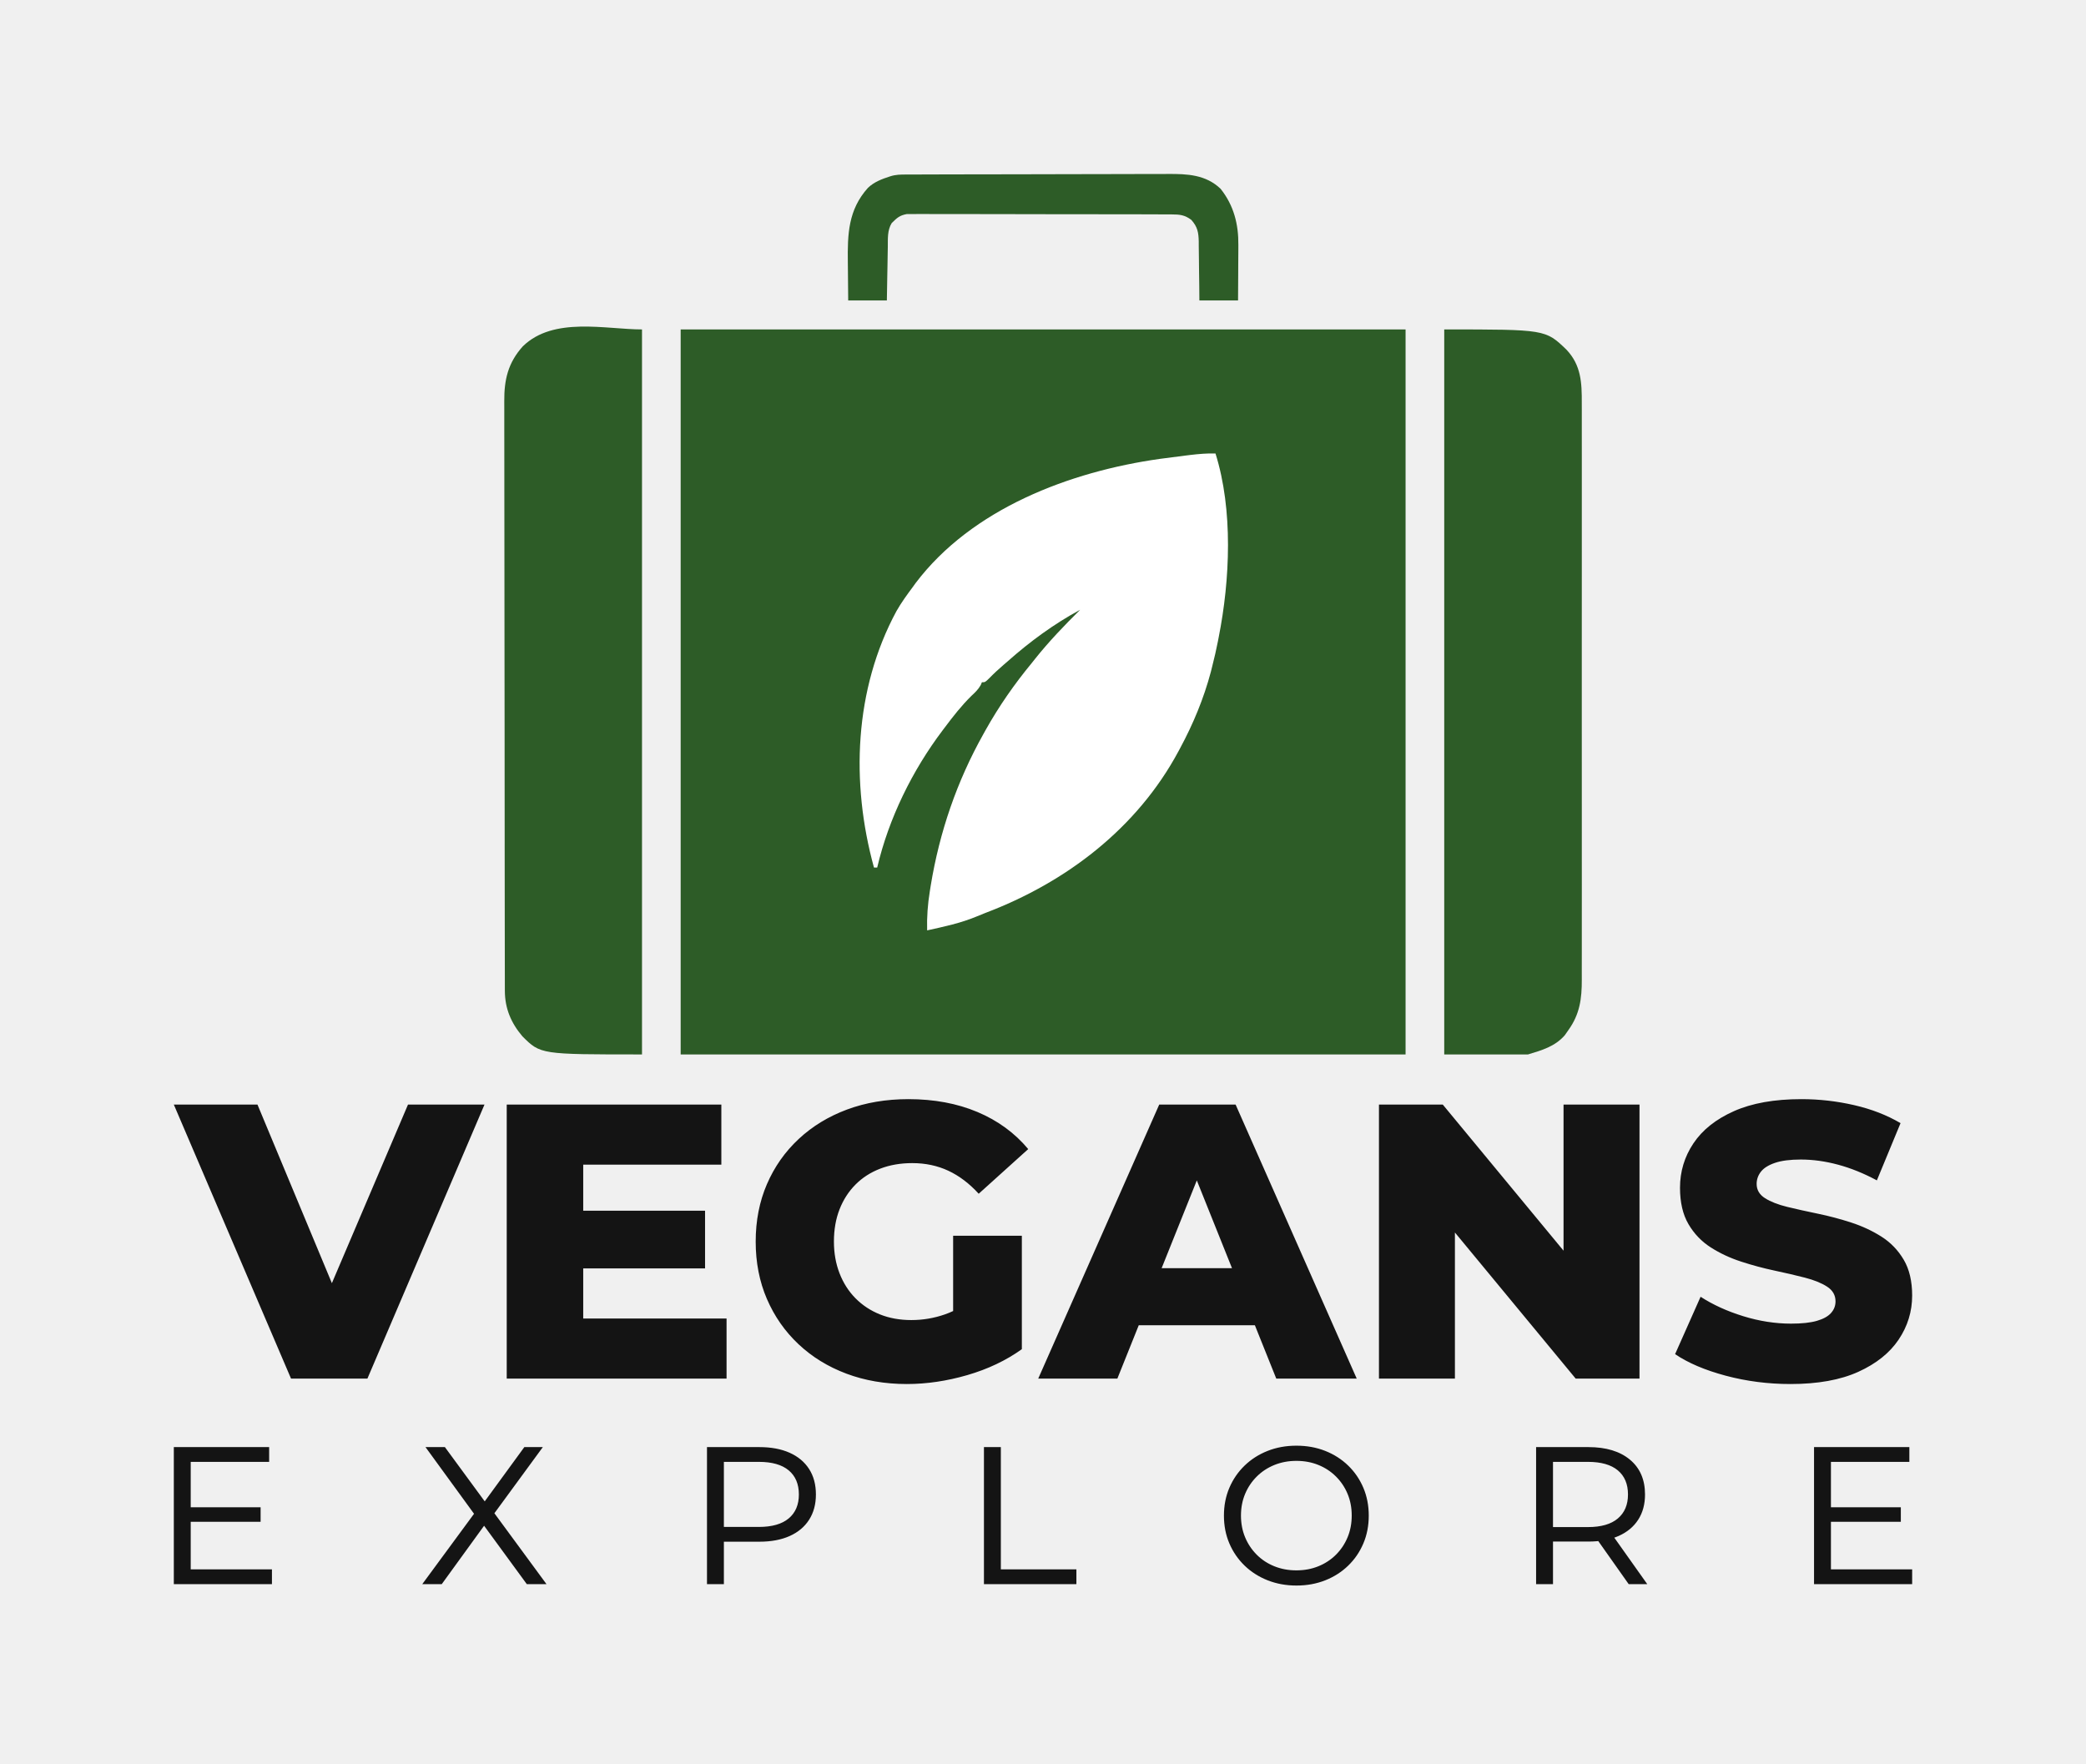
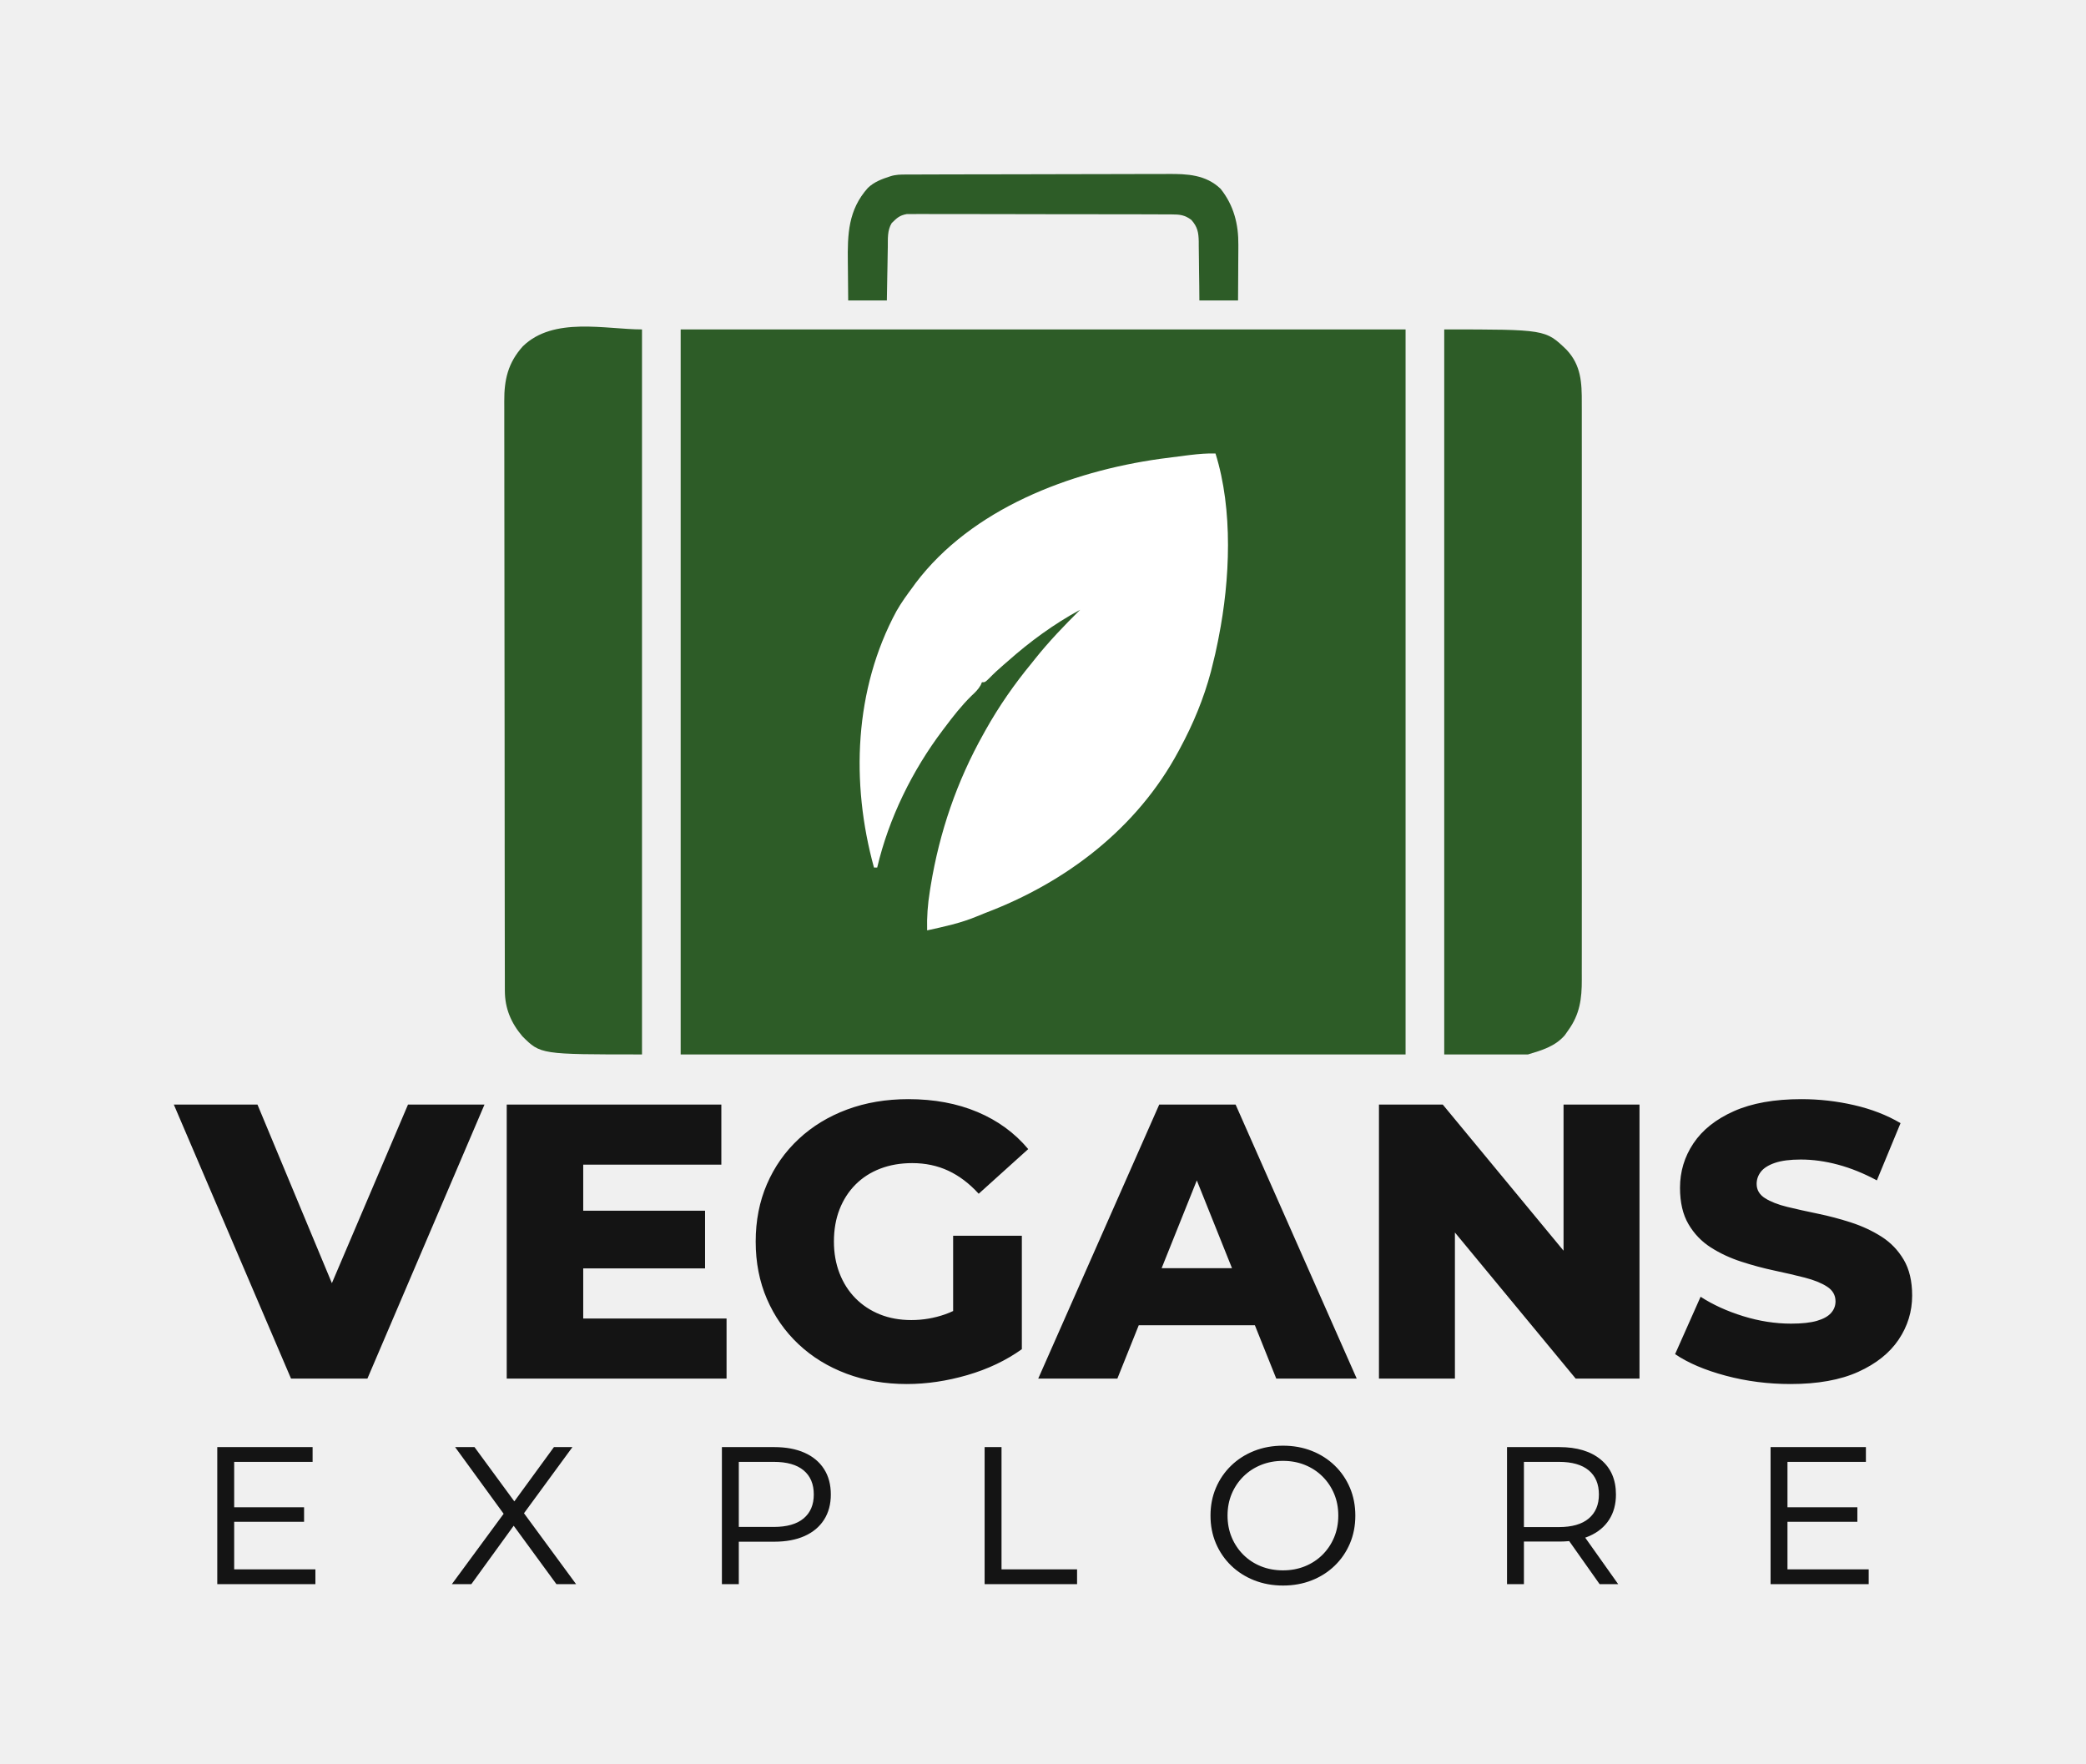
<svg xmlns="http://www.w3.org/2000/svg" viewBox="-444.0 -444.0 5328.4 4504.6" role="img" aria-label="Vegans Explore">
  <g transform="translate(325.94,-203.93) scale(2.53111)">
    <path fill="#2D5C27" d="M 382.73 237.594 C 624.145 237.594 865.562 237.594 1114.297 237.594 C 1114.297 479.031 1114.297 720.469 1114.297 969.223 C 872.879 969.223 631.461 969.223 382.73 969.223 C 382.73 727.785 382.73 486.348 382.73 237.594 Z M 382.73 237.594 " />
    <path fill="#FFFFFF" d="M 922.465 362.785 C 940.336 419.625 937.164 490.367 925.715 548.129 C 925.578 548.855 925.578 548.855 924.871 552.52 C 923.242 560.887 921.328 569.137 919.211 577.395 C 918.98 578.324 918.98 578.324 917.816 583.023 C 910.66 609.945 899.93 635.836 886.699 660.312 C 886.18 661.289 885.66 662.262 885.125 663.262 C 843.398 740.984 771.801 795.547 690.281 826.41 C 687.23 827.586 684.207 828.836 681.191 830.102 C 665.164 836.762 648.359 840.309 631.461 844.035 C 631.098 830.527 632.039 817.73 634.207 804.402 C 634.492 802.582 634.785 800.762 635.082 798.887 C 643.965 744.707 661.473 693.602 688.363 645.68 C 689.016 644.504 689.672 643.32 690.348 642.109 C 703.848 617.977 719.516 595.449 737.133 574.145 C 738.203 572.793 739.273 571.441 740.379 570.047 C 754.387 552.488 769.949 536.281 785.902 520.492 C 759.504 534.766 735.148 552.609 712.746 572.52 C 711.484 573.605 710.219 574.688 708.918 575.809 C 703.816 580.191 698.938 584.66 694.254 589.488 C 689.988 593.652 689.988 593.652 686.734 593.652 C 686.348 594.582 685.961 595.508 685.562 596.461 C 683.047 600.938 680.016 603.758 676.27 607.27 C 666.227 617.129 657.773 627.934 649.344 639.176 C 648.656 640.082 647.969 640.988 647.262 641.922 C 616.5 682.598 592.746 730.934 581.066 780.625 C 579.992 780.625 578.918 780.625 577.812 780.625 C 554.219 695.027 557.879 600.84 600.445 521.953 C 605.285 513.438 610.977 505.574 616.832 497.73 C 617.77 496.426 618.707 495.121 619.676 493.777 C 676.496 418.434 775.621 381.004 866.348 368.215 C 874.852 367.066 883.363 365.969 891.879 364.918 C 893.609 364.703 895.34 364.488 897.121 364.27 C 905.633 363.266 913.895 362.527 922.465 362.785 Z M 922.465 362.785 " />
    <path fill="#2D5C27" d="M 1153.312 237.594 C 1255.441 237.594 1255.441 237.594 1276.664 258.02 C 1291.52 273.734 1292.215 291.375 1292.117 311.906 C 1292.121 314.504 1292.129 317.098 1292.141 319.695 C 1292.16 326.805 1292.148 333.914 1292.137 341.023 C 1292.125 348.699 1292.141 356.379 1292.156 364.055 C 1292.176 379.086 1292.172 394.117 1292.156 409.148 C 1292.148 421.363 1292.145 433.578 1292.148 445.797 C 1292.152 447.539 1292.152 449.277 1292.152 451.07 C 1292.156 454.605 1292.156 458.137 1292.156 461.672 C 1292.172 494.805 1292.156 527.938 1292.129 561.07 C 1292.109 589.488 1292.109 617.906 1292.133 646.324 C 1292.16 679.336 1292.168 712.348 1292.156 745.359 C 1292.152 748.883 1292.152 752.402 1292.148 755.926 C 1292.148 757.656 1292.148 759.391 1292.148 761.176 C 1292.145 773.375 1292.152 785.574 1292.164 797.773 C 1292.176 812.645 1292.172 827.516 1292.148 842.391 C 1292.133 849.977 1292.129 857.559 1292.145 865.145 C 1292.16 872.094 1292.152 879.043 1292.125 885.992 C 1292.121 888.5 1292.121 891.008 1292.137 893.52 C 1292.219 913.109 1290.125 928.695 1278.492 944.836 C 1277.32 946.512 1276.145 948.188 1274.934 949.918 C 1265.09 961.211 1251.82 965.031 1237.852 969.223 C 1209.953 969.223 1182.055 969.223 1153.312 969.223 C 1153.312 727.785 1153.312 486.348 1153.312 237.594 Z M 1153.312 237.594 " />
    <path fill="#2D5C27" d="M 343.711 237.594 C 343.711 479.031 343.711 720.469 343.711 969.223 C 241.32 969.223 241.32 969.223 222.977 950.914 C 211.52 937.398 205.336 922.723 205.309 905.02 C 205.305 903.957 205.301 902.895 205.297 901.801 C 205.285 898.23 205.285 894.656 205.289 891.086 C 205.285 888.504 205.277 885.922 205.27 883.34 C 205.254 876.234 205.25 869.129 205.242 862.02 C 205.238 854.363 205.223 846.703 205.207 839.043 C 205.176 820.539 205.16 802.035 205.145 783.527 C 205.137 774.816 205.129 766.102 205.121 757.387 C 205.094 728.422 205.07 699.453 205.059 670.488 C 205.055 662.969 205.051 655.449 205.047 647.934 C 205.047 646.066 205.047 644.195 205.043 642.273 C 205.031 612.004 204.992 581.738 204.938 551.473 C 204.883 520.398 204.855 489.324 204.852 458.254 C 204.848 440.805 204.832 423.359 204.793 405.91 C 204.754 391.055 204.742 376.195 204.758 361.336 C 204.766 353.758 204.762 346.18 204.73 338.598 C 204.703 331.652 204.703 324.707 204.73 317.762 C 204.734 315.258 204.727 312.754 204.707 310.246 C 204.547 288.34 208.48 271.293 223.41 254.664 C 254.426 224.324 307.219 237.594 343.711 237.594 Z M 343.711 237.594 " />
    <path fill="#2D5C27" d="M 610.832 81.273 C 612.051 81.266 613.273 81.262 614.527 81.258 C 618.629 81.238 622.727 81.23 626.824 81.227 C 629.762 81.215 632.695 81.203 635.629 81.191 C 645.281 81.16 654.934 81.141 664.586 81.125 C 667.91 81.121 671.234 81.113 674.559 81.105 C 690.184 81.074 705.809 81.051 721.434 81.039 C 739.457 81.023 757.477 80.98 775.496 80.914 C 789.434 80.863 803.367 80.84 817.305 80.836 C 825.625 80.832 833.945 80.816 842.262 80.777 C 850.098 80.738 857.934 80.73 865.77 80.746 C 868.633 80.75 871.5 80.738 874.367 80.715 C 893.941 80.57 912.605 81.363 927.582 95.633 C 940.945 112.352 945.77 131.488 945.539 152.441 C 945.535 154.047 945.531 155.652 945.527 157.305 C 945.508 162.391 945.469 167.477 945.426 172.559 C 945.41 176.027 945.395 179.492 945.383 182.957 C 945.348 191.414 945.285 199.871 945.223 208.328 C 932.348 208.328 919.473 208.328 906.207 208.328 C 906.184 205.805 906.184 205.805 906.078 193.023 C 906.016 188.117 905.941 183.207 905.867 178.301 C 905.824 174.898 905.789 171.496 905.766 168.094 C 905.73 163.191 905.656 158.293 905.57 153.395 C 905.57 152.637 905.57 152.637 905.566 148.805 C 905.359 139.719 904.371 134.09 898.078 127.035 C 891.41 122.062 886.469 121.543 878.234 121.52 C 877.074 121.508 875.914 121.5 874.715 121.488 C 870.832 121.461 866.949 121.469 863.066 121.477 C 860.277 121.465 857.488 121.449 854.699 121.434 C 847.133 121.398 839.566 121.395 831.996 121.395 C 825.68 121.395 819.359 121.383 813.043 121.371 C 798.133 121.34 783.227 121.332 768.32 121.344 C 752.945 121.355 737.57 121.32 722.191 121.258 C 708.988 121.207 695.781 121.191 682.578 121.195 C 674.691 121.199 666.805 121.191 658.922 121.152 C 651.504 121.113 644.094 121.117 636.676 121.152 C 633.957 121.156 631.234 121.148 628.52 121.125 C 624.801 121.094 621.086 121.113 617.367 121.148 C 615.293 121.148 613.215 121.145 611.07 121.145 C 603.641 122.484 601.02 125.02 595.695 130.289 C 591.184 137.625 591.879 146.137 591.773 154.504 C 591.742 156.043 591.707 157.586 591.676 159.172 C 591.582 164.074 591.504 168.977 591.43 173.883 C 591.367 177.215 591.305 180.543 591.238 183.875 C 591.078 192.027 590.953 200.176 590.82 208.328 C 577.945 208.328 565.07 208.328 551.801 208.328 C 551.691 198.758 551.594 189.191 551.535 179.621 C 551.512 176.375 551.477 173.129 551.434 169.879 C 551.074 141.484 551.746 116.961 571.719 94.723 C 578.188 88.602 585.711 85.859 594.07 83.141 C 599.773 81.238 604.902 81.273 610.832 81.273 Z M 610.832 81.273 " />
  </g>
  <path fill="#141414" transform="translate(14.03,3077.32)" d="M285.379 0.0 -14.035 -700.0H199.624L452.105 -94.105H325.931L584.171 -700.0H779.554L480.451 0.0Z M836.344 0.0V-700.0H1384.552V-546.515H1031.726V-153.485H1397.863V0.0ZM1017.898 -281.482V-428.829H1342.932V-281.482Z M1858.31 13.828Q1774.552 13.828 1703.983 -12.672Q1633.414 -39.172 1581.534 -88.017Q1529.655 -136.862 1500.965 -203.396Q1472.275 -269.931 1472.275 -350.0Q1472.275 -430.069 1500.965 -496.604Q1529.655 -563.138 1582.034 -611.983Q1634.414 -660.828 1705.672 -687.328Q1776.931 -713.828 1862.379 -713.828Q1960.794 -713.828 2038.725 -681.0Q2116.656 -648.172 2168.415 -586.275L2041.93 -472.205Q2006.137 -511.446 1964.379 -530.946Q1922.621 -550.446 1872.207 -550.446Q1827.311 -550.446 1790.381 -536.274Q1753.45 -522.102 1727.105 -495.533Q1700.761 -468.964 1686.434 -432.31Q1672.106 -395.655 1672.106 -350.0Q1672.106 -306.035 1686.434 -269.035Q1700.761 -232.036 1727.105 -205.312Q1753.45 -178.588 1789.536 -164.071Q1825.621 -149.554 1869.828 -149.554Q1914.172 -149.554 1955.896 -164.14Q1997.62 -178.726 2040.93 -213.898L2152.139 -75.172Q2091.552 -31.862 2012.966 -9.017Q1934.379 13.828 1858.31 13.828ZM2152.139 -75.172 1976.619 -100.517V-364.966H2152.139Z M2193.965 0.0 2503.068 -700.0H2698.14L3007.554 0.0H2802.033L2560.207 -603.206H2637.932L2396.106 0.0ZM2362.932 -136.275 2413.932 -282.07H2755.793L2807.104 -136.275Z M3064.344 0.0V-700.0H3227.312L3612.792 -233.659H3535.825V-700.0H3729.829V0.0H3566.86L3181.38 -466.341H3258.347V0.0Z M4115.517 13.828Q4029.69 13.828 3950.172 -7.414Q3870.655 -28.655 3820.758 -62.517L3885.897 -209.071Q3933.104 -178.519 3994.759 -159.467Q4056.414 -140.416 4116.897 -140.416Q4158.344 -140.416 4182.965 -147.553Q4207.585 -154.691 4219.068 -167.536Q4230.55 -180.38 4230.55 -197.345Q4230.55 -221.0 4208.929 -234.948Q4187.309 -248.896 4152.033 -257.948Q4116.757 -266.999 4074.516 -275.965Q4032.275 -284.93 3989.689 -298.775Q3947.102 -312.62 3911.827 -335.154Q3876.551 -357.689 3854.93 -394.568Q3833.31 -431.448 3833.31 -487.448Q3833.31 -549.655 3867.637 -600.983Q3901.965 -652.31 3970.896 -683.069Q4039.828 -713.828 4143.483 -713.828Q4211.69 -713.828 4278.208 -698.517Q4344.725 -683.207 4396.622 -652.517L4336.173 -506.343Q4286.035 -533.274 4237.069 -546.429Q4188.104 -559.584 4141.794 -559.584Q4100.967 -559.584 4076.002 -551.102Q4051.036 -542.619 4040.054 -528.585Q4029.071 -514.551 4029.071 -497.275Q4029.071 -474.31 4050.692 -460.707Q4072.313 -447.104 4107.588 -438.552Q4142.864 -430.001 4185.45 -421.225Q4228.036 -412.449 4270.278 -398.759Q4312.519 -385.07 4347.795 -362.69Q4383.071 -340.311 4404.691 -303.777Q4426.312 -267.242 4426.312 -212.242Q4426.312 -151.035 4391.829 -99.707Q4357.346 -48.379 4288.604 -17.276Q4219.863 13.828 4115.517 13.828Z" />
-   <path fill="#141414" transform="translate(-54.86,3602.25)" d="M54.857 0.0V-350.0H298.351V-312.274H98.022V-37.726H305.498V0.0ZM94.111 -159.24V-196.26H276.556V-159.24Z M689.511 0.0 833.951 -196.29V-162.887L697.747 -350.0H747.294L858.709 -198.143L839.126 -197.79L950.189 -350.0H997.471L862.415 -165.593V-196.407L1006.765 0.0H956.513L837.921 -162.093H856.798L739.263 0.0Z M1416.759 0.0V-350.0H1550.43Q1595.547 -350.0 1627.885 -335.544Q1660.222 -321.089 1677.604 -294.001Q1694.987 -266.913 1694.987 -229.002Q1694.987 -191.591 1677.604 -164.429Q1660.222 -137.268 1627.885 -122.813Q1595.547 -108.357 1550.43 -108.357H1440.605L1459.924 -128.734V0.0ZM1459.924 -124.794 1440.605 -146.083H1549.313Q1599.523 -146.083 1625.496 -167.835Q1651.468 -189.587 1651.468 -229.002Q1651.468 -268.917 1625.496 -290.596Q1599.523 -312.274 1549.313 -312.274H1440.605L1459.924 -333.563Z M2124.21 0.0V-350.0H2167.375V-37.726H2360.351V0.0Z M2922.439 3.617Q2882.604 3.617 2848.719 -9.809Q2814.834 -23.236 2789.878 -47.412Q2764.923 -71.589 2751.07 -104.031Q2737.217 -136.474 2737.217 -175.0Q2737.217 -213.526 2751.07 -245.969Q2764.923 -278.411 2789.923 -302.639Q2814.924 -326.866 2848.687 -340.241Q2882.451 -353.617 2922.362 -353.617Q2962.274 -353.617 2995.936 -340.304Q3029.598 -326.991 3054.523 -302.878Q3079.449 -278.764 3093.302 -246.2Q3107.155 -213.635 3107.155 -174.965Q3107.155 -136.294 3093.302 -103.765Q3079.449 -71.236 3054.523 -47.122Q3029.598 -23.009 2995.936 -9.696Q2962.274 3.617 2922.439 3.617ZM2922.362 -35.167Q2952.717 -35.167 2978.451 -45.603Q3004.185 -56.039 3023.278 -75.031Q3042.37 -94.024 3053.003 -119.441Q3063.636 -144.858 3063.636 -175.107Q3063.636 -205.355 3053.043 -230.635Q3042.45 -255.915 3023.34 -274.928Q3004.23 -293.94 2978.474 -304.386Q2952.717 -314.833 2922.362 -314.833Q2892.007 -314.833 2866.169 -304.375Q2840.33 -293.917 2821.16 -274.884Q2801.989 -255.851 2791.362 -230.543Q2780.735 -205.235 2780.735 -175.116Q2780.735 -144.998 2791.346 -119.581Q2801.957 -94.164 2821.098 -75.049Q2840.239 -55.933 2866.123 -45.55Q2892.007 -35.167 2922.362 -35.167Z M3534.612 0.0V-350.0H3668.283Q3735.605 -350.0 3774.222 -317.986Q3812.839 -285.972 3812.839 -229.002Q3812.839 -191.591 3795.457 -164.606Q3778.075 -137.621 3745.738 -123.165Q3713.4 -108.71 3668.283 -108.71H3558.458L3577.777 -128.734V0.0ZM3771.116 0.0 3681.38 -127.0H3728.456L3818.545 0.0ZM3577.777 -124.794 3558.458 -145.73H3667.166Q3717.376 -145.73 3743.348 -167.658Q3769.321 -189.587 3769.321 -229.002Q3769.321 -268.917 3743.348 -290.596Q3717.376 -312.274 3667.166 -312.274H3558.458L3577.777 -333.563Z M4244.563 0.0V-350.0H4488.056V-312.274H4287.728V-37.726H4495.204V0.0ZM4283.816 -159.24V-196.26H4466.262V-159.24Z" />
+   <path fill="#141414" transform="translate(-54.86,3602.25)" d="M165.865 0V-350H409.36V-312.274H209.031V-37.726H416.507V0ZM205.119 -159.24V-196.26H387.565V-159.24ZM765.124 0L909.564 -196.29V-162.887L773.36 -350H822.906L934.322 -198.143L914.739 -197.79L1025.802 -350H1073.084L938.027 -165.593V-196.407L1082.378 0H1032.126L913.533 -162.093H932.41L814.876 0ZM1454.868 0V-350H1588.539Q1633.656 -350 1665.994 -335.544Q1698.331 -321.089 1715.714 -294.001Q1733.095 -266.913 1733.095 -229.002Q1733.095 -191.591 1715.714 -164.429Q1698.331 -137.268 1665.994 -122.812Q1633.656 -108.357 1588.539 -108.357H1478.715L1498.033 -128.734V0ZM1498.033 -124.794L1478.715 -146.083H1587.422Q1637.632 -146.083 1663.605 -167.835Q1689.577 -189.587 1689.577 -229.002Q1689.577 -268.917 1663.605 -290.596Q1637.632 -312.274 1587.422 -312.274H1478.715L1498.033 -333.562ZM2125.945 0V-350H2169.11V-37.726H2362.086V0ZM2888.146 3.617Q2848.311 3.617 2814.426 -9.809Q2780.541 -23.236 2755.585 -47.412Q2730.629 -71.589 2716.776 -104.031Q2702.924 -136.474 2702.924 -175Q2702.924 -213.526 2716.776 -245.969Q2730.629 -278.411 2755.63 -302.639Q2780.63 -326.866 2814.394 -340.241Q2848.157 -353.617 2888.069 -353.617Q2927.98 -353.617 2961.642 -340.304Q2995.305 -326.991 3020.23 -302.878Q3045.155 -278.764 3059.008 -246.2Q3072.861 -213.635 3072.861 -174.965Q3072.861 -136.294 3059.008 -103.765Q3045.155 -71.236 3020.23 -47.122Q2995.305 -23.009 2961.642 -9.696Q2927.98 3.617 2888.146 3.617ZM2888.069 -35.167Q2918.424 -35.167 2944.157 -45.603Q2969.891 -56.038 2988.984 -75.031Q3008.077 -94.024 3018.71 -119.441Q3029.343 -144.858 3029.343 -175.107Q3029.343 -205.355 3018.749 -230.635Q3008.156 -255.915 2989.046 -274.928Q2969.937 -293.94 2944.18 -304.386Q2918.424 -314.833 2888.069 -314.833Q2857.714 -314.833 2831.875 -304.375Q2806.037 -293.917 2786.866 -274.884Q2767.696 -255.851 2757.069 -230.543Q2746.442 -205.235 2746.442 -175.116Q2746.442 -144.998 2757.052 -119.581Q2767.663 -94.164 2786.805 -75.049Q2805.946 -55.933 2831.83 -45.55Q2857.714 -35.167 2888.069 -35.167ZM3460.342 0V-350H3594.013Q3661.336 -350 3699.953 -317.986Q3738.57 -285.972 3738.57 -229.002Q3738.57 -191.591 3721.188 -164.606Q3703.806 -137.621 3671.468 -123.165Q3639.13 -108.71 3594.013 -108.71H3484.189L3503.507 -128.734V0ZM3696.846 0L3607.11 -127H3654.187L3744.275 0ZM3503.507 -124.794L3484.189 -145.73H3592.896Q3643.106 -145.73 3669.079 -167.658Q3695.052 -189.587 3695.052 -229.002Q3695.052 -268.917 3669.079 -290.596Q3643.106 -312.274 3592.896 -312.274H3484.189L3503.507 -333.562ZM4133.554 0V-350H4377.048V-312.274H4176.719V-37.726H4384.195V0ZM4172.808 -159.24V-196.26H4355.253V-159.24Z" />
</svg>
